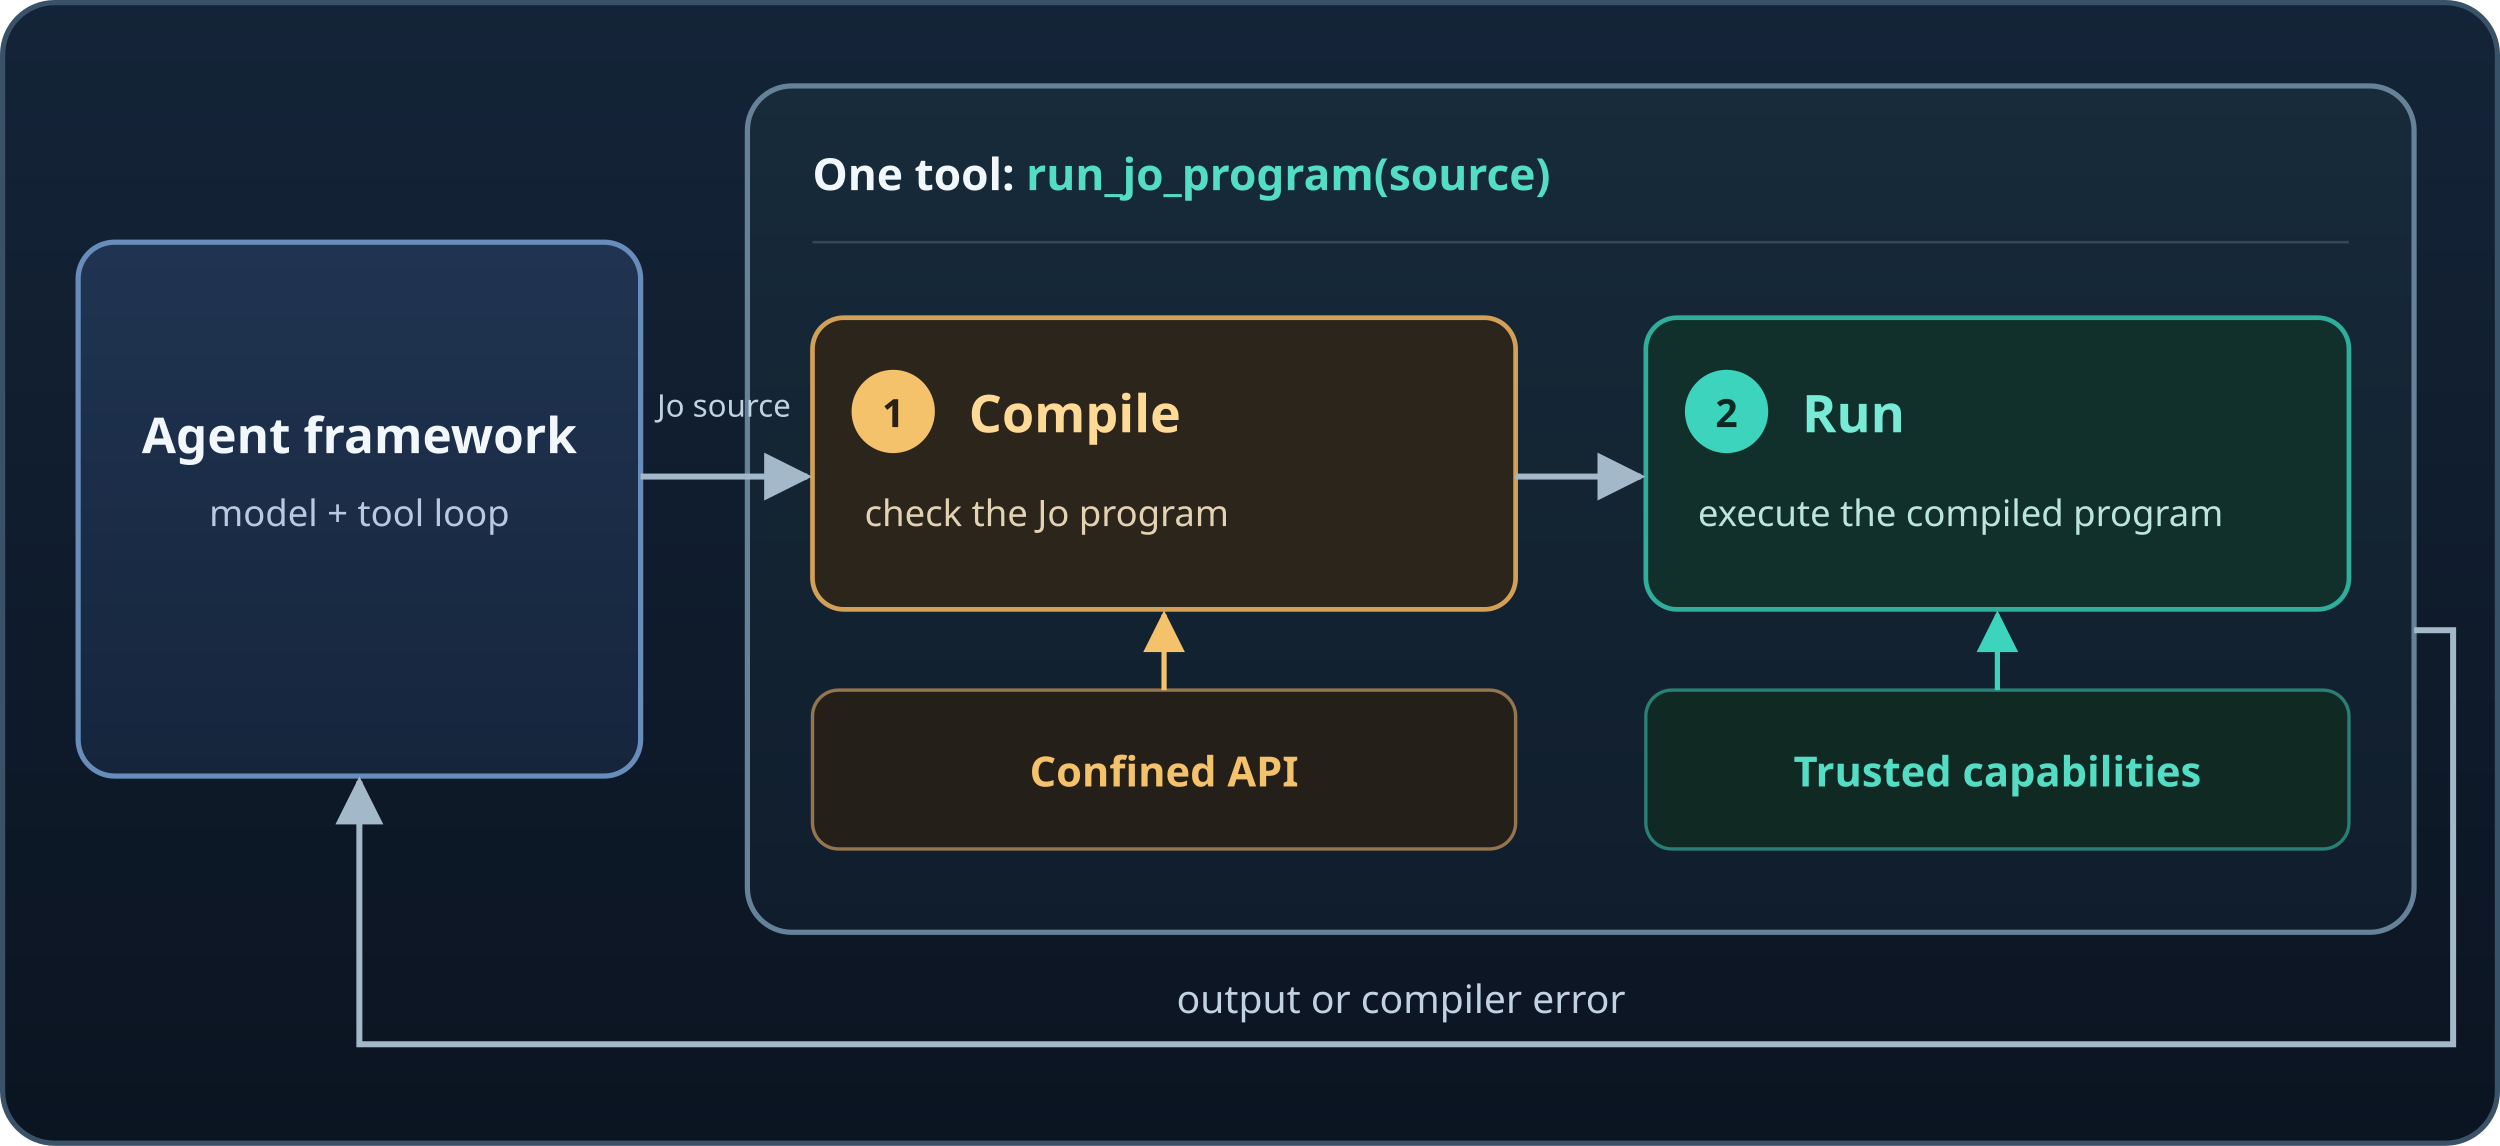
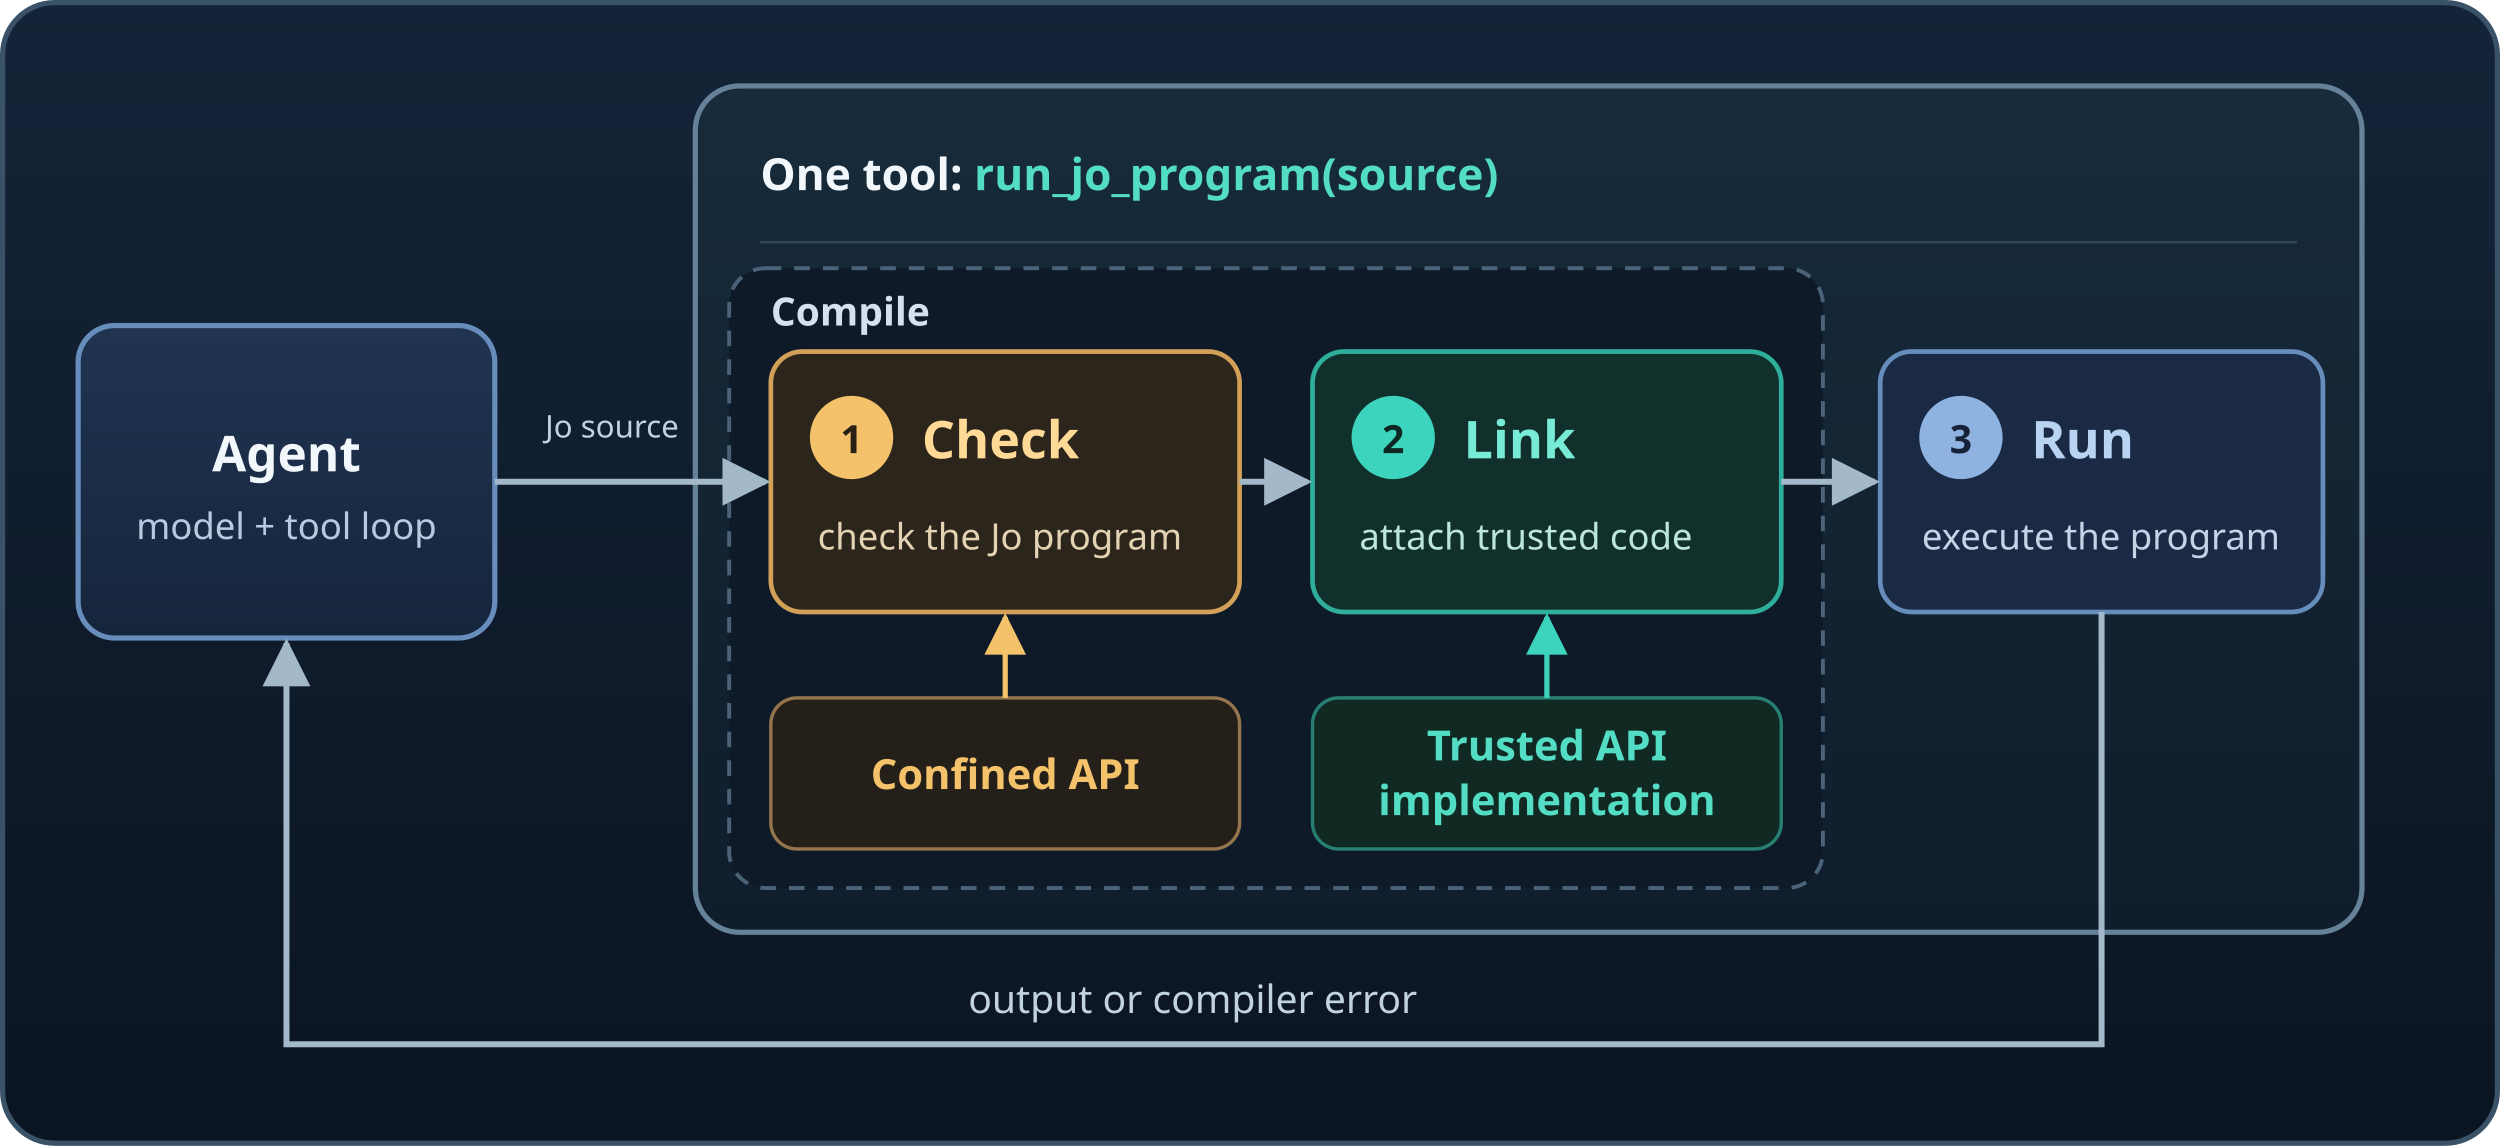
<svg xmlns="http://www.w3.org/2000/svg" viewBox="0 0 960 440" role="img" aria-labelledby="title description">
  <defs>
    <linearGradient id="background" x2="0" y2="1">
      <stop offset="0" stop-color="#142438" />
      <stop offset="1" stop-color="#0B1421" />
    </linearGradient>
    <linearGradient id="agent-surface" x2="0" y2="1">
      <stop offset="0" stop-color="#203451" />
      <stop offset="1" stop-color="#15253C" />
    </linearGradient>
    <linearGradient id="tool-surface" x2="0" y2="1">
      <stop offset="0" stop-color="#172B3A" />
      <stop offset="1" stop-color="#101D2C" />
    </linearGradient>
    <marker id="arrow" viewBox="0 0 10 10" refX="9" refY="5" markerWidth="8" markerHeight="8" orient="auto">
      <path d="M0 0 L10 5 L0 10 Z" fill="#A3B9C9" />
    </marker>
    <marker id="arrow-amber" viewBox="0 0 10 10" refX="9" refY="5" markerWidth="8" markerHeight="8" orient="auto">
      <path d="M0 0 L10 5 L0 10 Z" fill="#F4C26B" />
    </marker>
    <marker id="arrow-teal" viewBox="0 0 10 10" refX="9" refY="5" markerWidth="8" markerHeight="8" orient="auto">
      <path d="M0 0 L10 5 L0 10 Z" fill="#3DD4BD" />
    </marker>
  </defs>
  <rect x="1" y="1" width="958" height="438" rx="20" fill="url(#background)" stroke="#3A5268" stroke-width="2" />
-   <rect x="30" y="93" width="216" height="205" rx="14" fill="url(#agent-surface)" stroke="#668DBB" stroke-width="2" />
-   <text x="138" y="174" text-anchor="middle" font-family="system-ui, sans-serif" font-size="19" font-weight="700" fill="#F2F7FC">Agent framework</text>
-   <text x="138" y="202" text-anchor="middle" font-family="system-ui, sans-serif" font-size="14" fill="#B9CAE0">model + tool loop</text>
-   <rect x="287" y="33" width="640" height="325" rx="17" fill="url(#tool-surface)" stroke="#668299" stroke-width="2" />
-   <text x="312" y="73" font-family="system-ui, sans-serif" font-size="17" font-weight="700" fill="#F2F7FC">One tool: <tspan fill="#53DDC4">run_jo_program(source)</tspan>
+   <rect x="30" y="125" width="160" height="120" rx="14" fill="url(#agent-surface)" stroke="#668DBB" stroke-width="2" />
+   <text x="110" y="181" text-anchor="middle" font-family="system-ui, sans-serif" font-size="19" font-weight="700" fill="#F2F7FC">Agent</text>
+   <text x="110" y="207" text-anchor="middle" font-family="system-ui, sans-serif" font-size="14" fill="#B9CAE0">model + tool loop</text>
+   <rect x="267" y="33" width="640" height="325" rx="17" fill="url(#tool-surface)" stroke="#668299" stroke-width="2" />
+   <text x="292" y="73" font-family="system-ui, sans-serif" font-size="17" font-weight="700" fill="#F2F7FC">One tool: <tspan fill="#53DDC4">run_jo_program(source)</tspan>
  </text>
-   <line x1="312" y1="93" x2="902" y2="93" stroke="#31485A" />
-   <rect x="312" y="122" width="270" height="112" rx="12" fill="#2C251B" stroke="#D3A058" stroke-width="1.8" />
-   <circle cx="343" cy="158" r="16" fill="#F4C26B" />
-   <text x="343" y="164" text-anchor="middle" font-family="system-ui, sans-serif" font-size="15" font-weight="700" fill="#292016">1</text>
-   <text x="372" y="166" font-family="system-ui, sans-serif" font-size="20" font-weight="700" fill="#FFDA96">Compile</text>
-   <text x="332" y="202" font-family="system-ui, sans-serif" font-size="14" fill="#E4D3B3">check the Jo program</text>
-   <rect x="632" y="122" width="270" height="112" rx="12" fill="#12302B" stroke="#2EAE9B" stroke-width="1.8" />
-   <circle cx="663" cy="158" r="16" fill="#3DD4BD" />
-   <text x="663" y="164" text-anchor="middle" font-family="system-ui, sans-serif" font-size="15" font-weight="700" fill="#0D2824">2</text>
-   <text x="692" y="166" font-family="system-ui, sans-serif" font-size="20" font-weight="700" fill="#78EBD7">Run</text>
-   <text x="652" y="202" font-family="system-ui, sans-serif" font-size="14" fill="#BCE6DD">execute the compiled program</text>
-   <rect x="312" y="265" width="270" height="61" rx="10" fill="#251F19" stroke="#94754D" stroke-width="1.3" />
-   <text x="447" y="302" text-anchor="middle" font-family="system-ui, sans-serif" font-size="16" font-weight="600" fill="#F4C26B">Confined API</text>
-   <rect x="632" y="265" width="270" height="61" rx="10" fill="#112923" stroke="#287F73" stroke-width="1.3" />
-   <text x="767" y="302" text-anchor="middle" font-family="system-ui, sans-serif" font-size="16" font-weight="600" fill="#53DDC4">Trusted capabilities</text>
-   <path d="M246 183 H310" fill="none" stroke="#A3B9C9" stroke-width="2.3" marker-end="url(#arrow)" />
-   <text x="278" y="160" text-anchor="middle" font-family="system-ui, sans-serif" font-size="12" fill="#C1D2E0">Jo source</text>
-   <path d="M582 183 H630" fill="none" stroke="#A3B9C9" stroke-width="2.3" marker-end="url(#arrow)" />
-   <path d="M447 265 V236" fill="none" stroke="#F4C26B" stroke-width="2" marker-end="url(#arrow-amber)" />
-   <path d="M767 265 V236" fill="none" stroke="#3DD4BD" stroke-width="2" marker-end="url(#arrow-teal)" />
-   <path d="M927 242 H942 V401 H138 V300" fill="none" stroke="#A3B9C9" stroke-width="2.3" marker-end="url(#arrow)" />
-   <text x="538" y="389" text-anchor="middle" font-family="system-ui, sans-serif" font-size="15" fill="#C1D2E0">output or compiler error</text>
+   <line x1="292" y1="93" x2="882" y2="93" stroke="#31485A" />
+   <rect x="280" y="103" width="420" height="238" rx="14" fill="#0E1A27" stroke="#4A6378" stroke-width="1.5" stroke-dasharray="6 5" />
+   <text x="296" y="125" font-family="system-ui, sans-serif" font-size="15" font-weight="700" fill="#D5E2EE">Compile</text>
+   <rect x="296" y="135" width="180" height="100" rx="12" fill="#2C251B" stroke="#D3A058" stroke-width="1.8" />
+   <circle cx="327" cy="168" r="16" fill="#F4C26B" />
+   <text x="327" y="174" text-anchor="middle" font-family="system-ui, sans-serif" font-size="15" font-weight="700" fill="#292016">1</text>
+   <text x="354" y="176" font-family="system-ui, sans-serif" font-size="20" font-weight="700" fill="#FFDA96">Check</text>
+   <text x="314" y="211" font-family="system-ui, sans-serif" font-size="14" fill="#E4D3B3">check the Jo program</text>
+   <rect x="504" y="135" width="180" height="100" rx="12" fill="#12302B" stroke="#2EAE9B" stroke-width="1.8" />
+   <circle cx="535" cy="168" r="16" fill="#3DD4BD" />
+   <text x="535" y="174" text-anchor="middle" font-family="system-ui, sans-serif" font-size="15" font-weight="700" fill="#0D2824">2</text>
+   <text x="562" y="176" font-family="system-ui, sans-serif" font-size="20" font-weight="700" fill="#78EBD7">Link</text>
+   <text x="522" y="211" font-family="system-ui, sans-serif" font-size="14" fill="#BCE6DD">attach trusted code</text>
+   <rect x="722" y="135" width="170" height="100" rx="12" fill="#1A2A44" stroke="#668DBB" stroke-width="1.8" />
+   <circle cx="753" cy="168" r="16" fill="#8FB3E0" />
+   <text x="753" y="174" text-anchor="middle" font-family="system-ui, sans-serif" font-size="15" font-weight="700" fill="#152238">3</text>
+   <text x="780" y="176" font-family="system-ui, sans-serif" font-size="20" font-weight="700" fill="#B9D3F2">Run</text>
+   <text x="738" y="211" font-family="system-ui, sans-serif" font-size="14" fill="#C4D3E6">execute the program</text>
+   <rect x="296" y="268" width="180" height="58" rx="10" fill="#251F19" stroke="#94754D" stroke-width="1.3" />
+   <text x="386" y="303" text-anchor="middle" font-family="system-ui, sans-serif" font-size="16" font-weight="600" fill="#F4C26B">Confined API</text>
+   <rect x="504" y="268" width="180" height="58" rx="10" fill="#112923" stroke="#287F73" stroke-width="1.3" />
+   <text x="594" y="292" text-anchor="middle" font-family="system-ui, sans-serif" font-size="16" font-weight="600" fill="#53DDC4">Trusted API</text>
+   <text x="594" y="313" text-anchor="middle" font-family="system-ui, sans-serif" font-size="16" font-weight="600" fill="#53DDC4">implementation</text>
+   <path d="M190 185 H294" fill="none" stroke="#A3B9C9" stroke-width="2.3" marker-end="url(#arrow)" />
+   <text x="235" y="168" text-anchor="middle" font-family="system-ui, sans-serif" font-size="12" fill="#C1D2E0">Jo source</text>
+   <path d="M476 185 H502" fill="none" stroke="#A3B9C9" stroke-width="2.3" marker-end="url(#arrow)" />
+   <path d="M684 185 H720" fill="none" stroke="#A3B9C9" stroke-width="2.3" marker-end="url(#arrow)" />
+   <path d="M386 268 V237" fill="none" stroke="#F4C26B" stroke-width="2" marker-end="url(#arrow-amber)" />
+   <path d="M594 268 V237" fill="none" stroke="#3DD4BD" stroke-width="2" marker-end="url(#arrow-teal)" />
+   <path d="M807 235 V401 H110 V247" fill="none" stroke="#A3B9C9" stroke-width="2.3" marker-end="url(#arrow)" />
+   <text x="458" y="389" text-anchor="middle" font-family="system-ui, sans-serif" font-size="15" fill="#C1D2E0">output or compiler error</text>
</svg>
